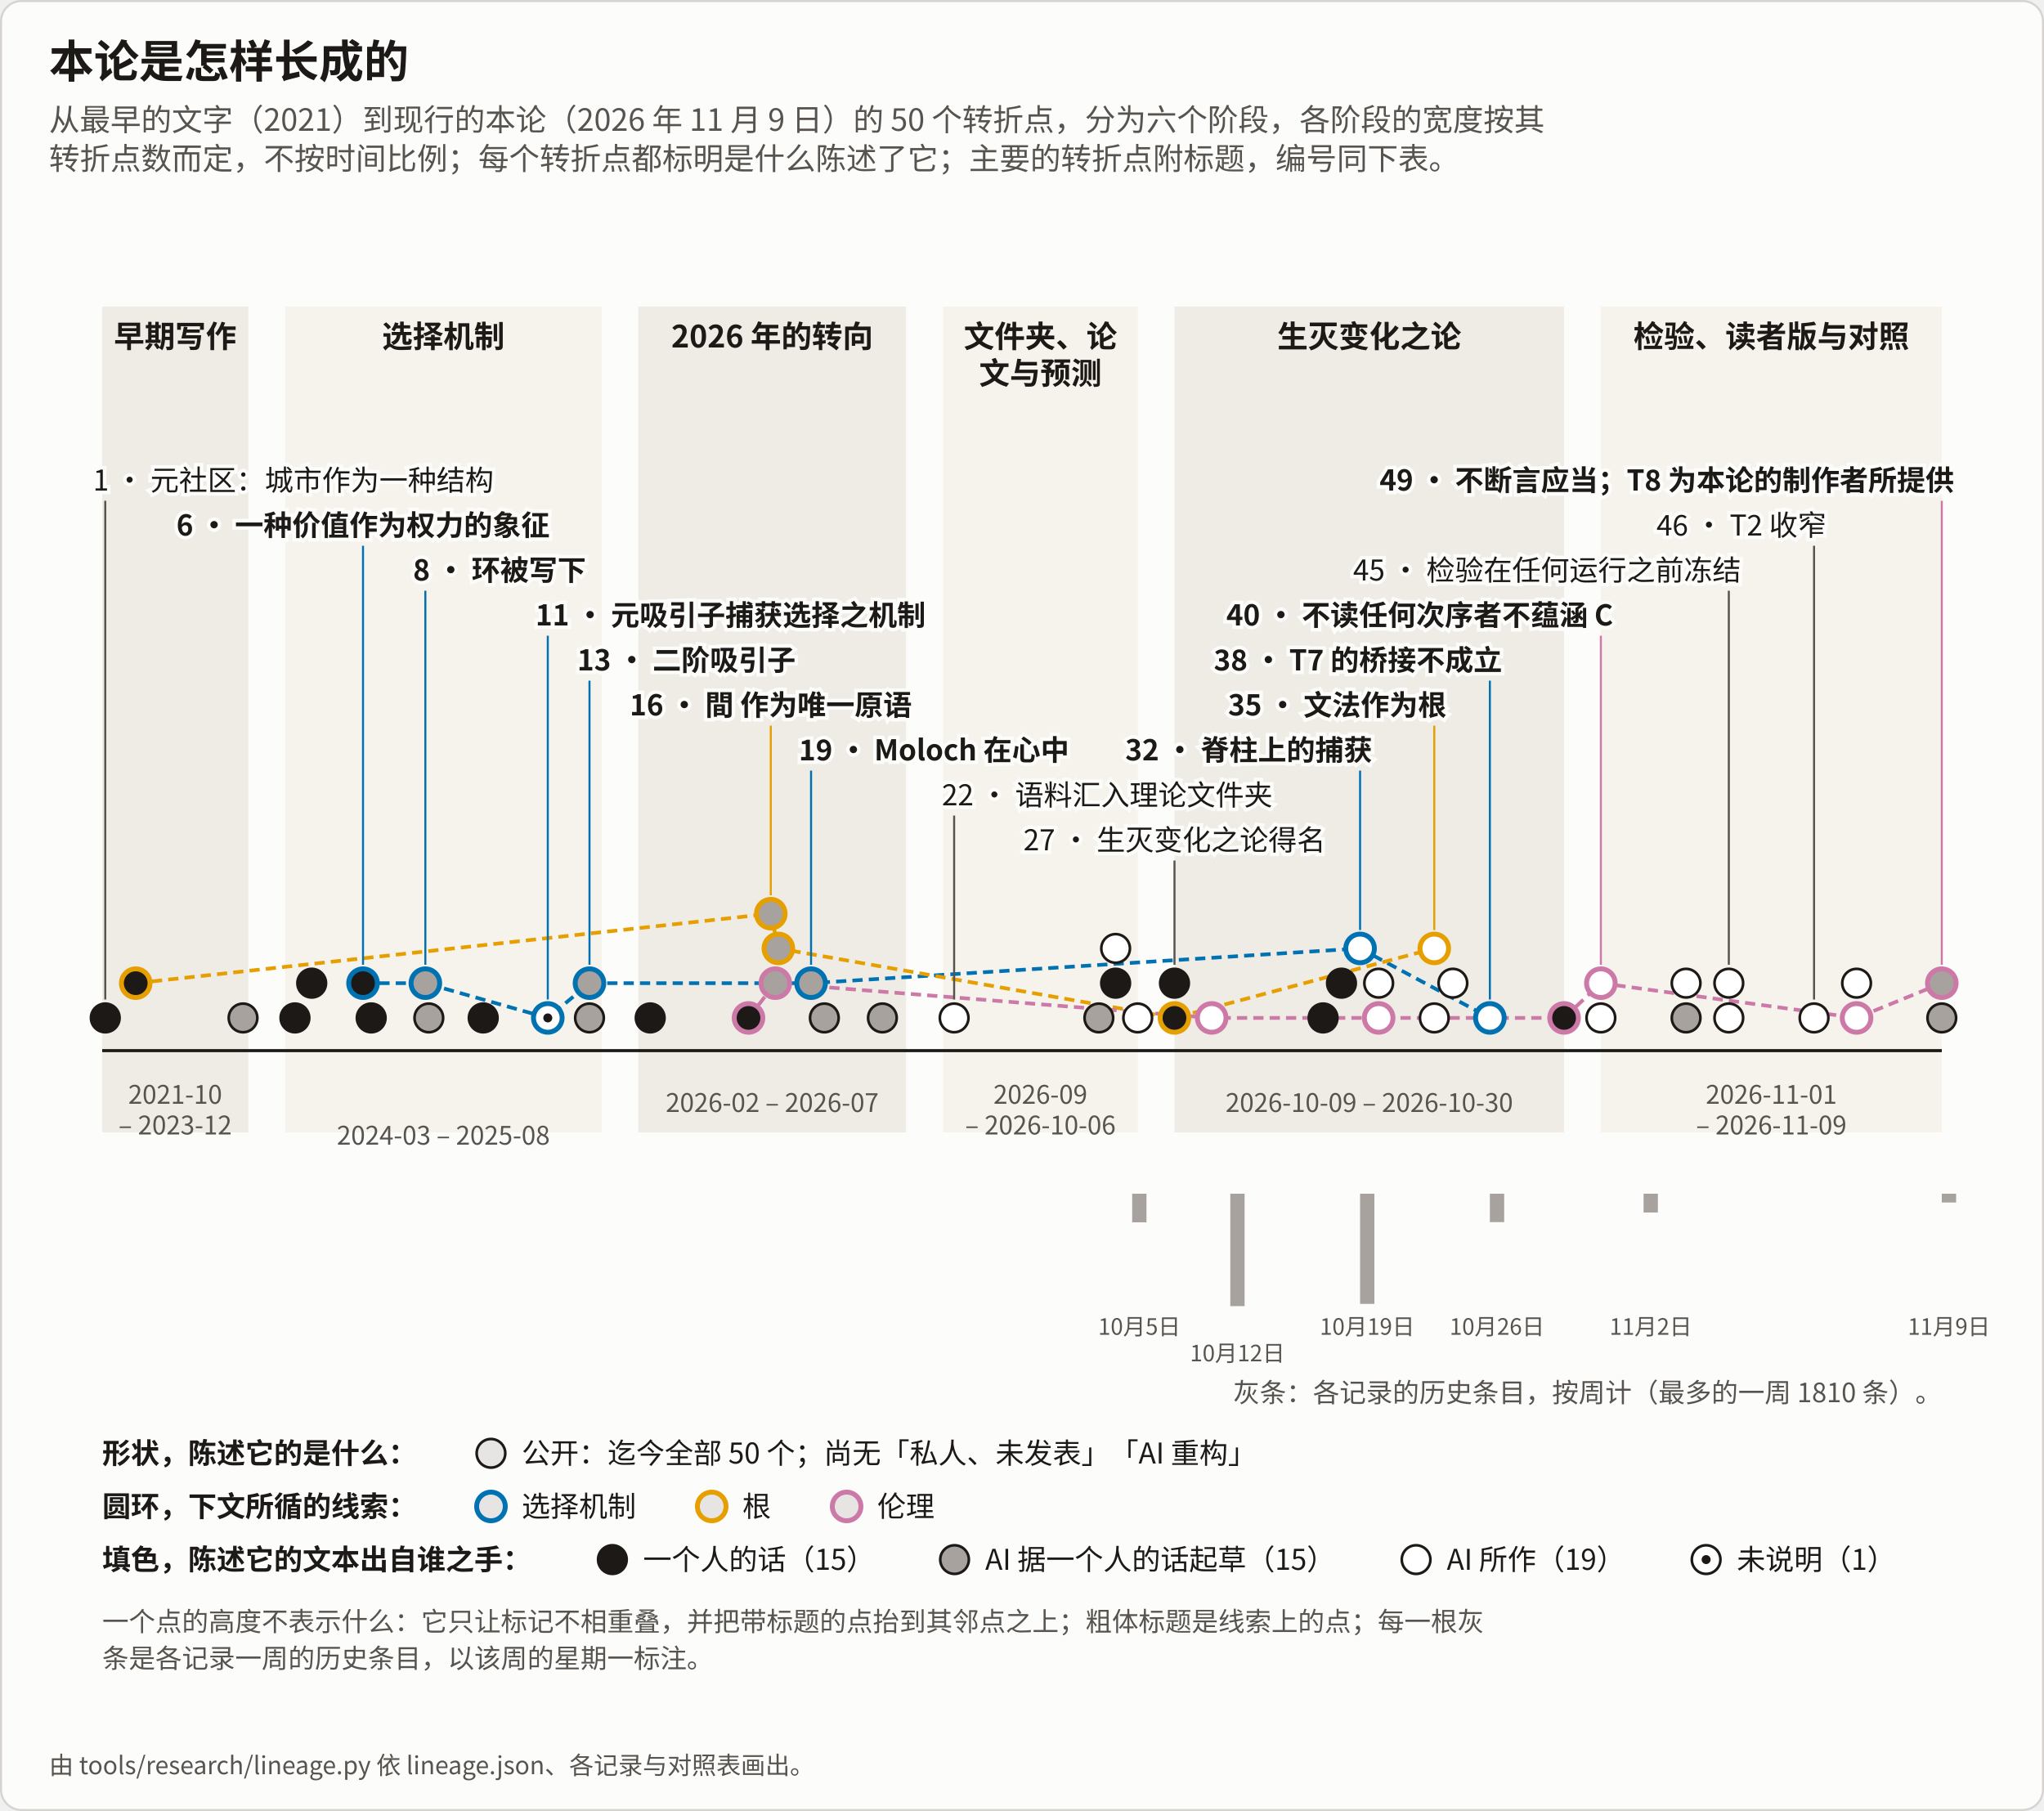
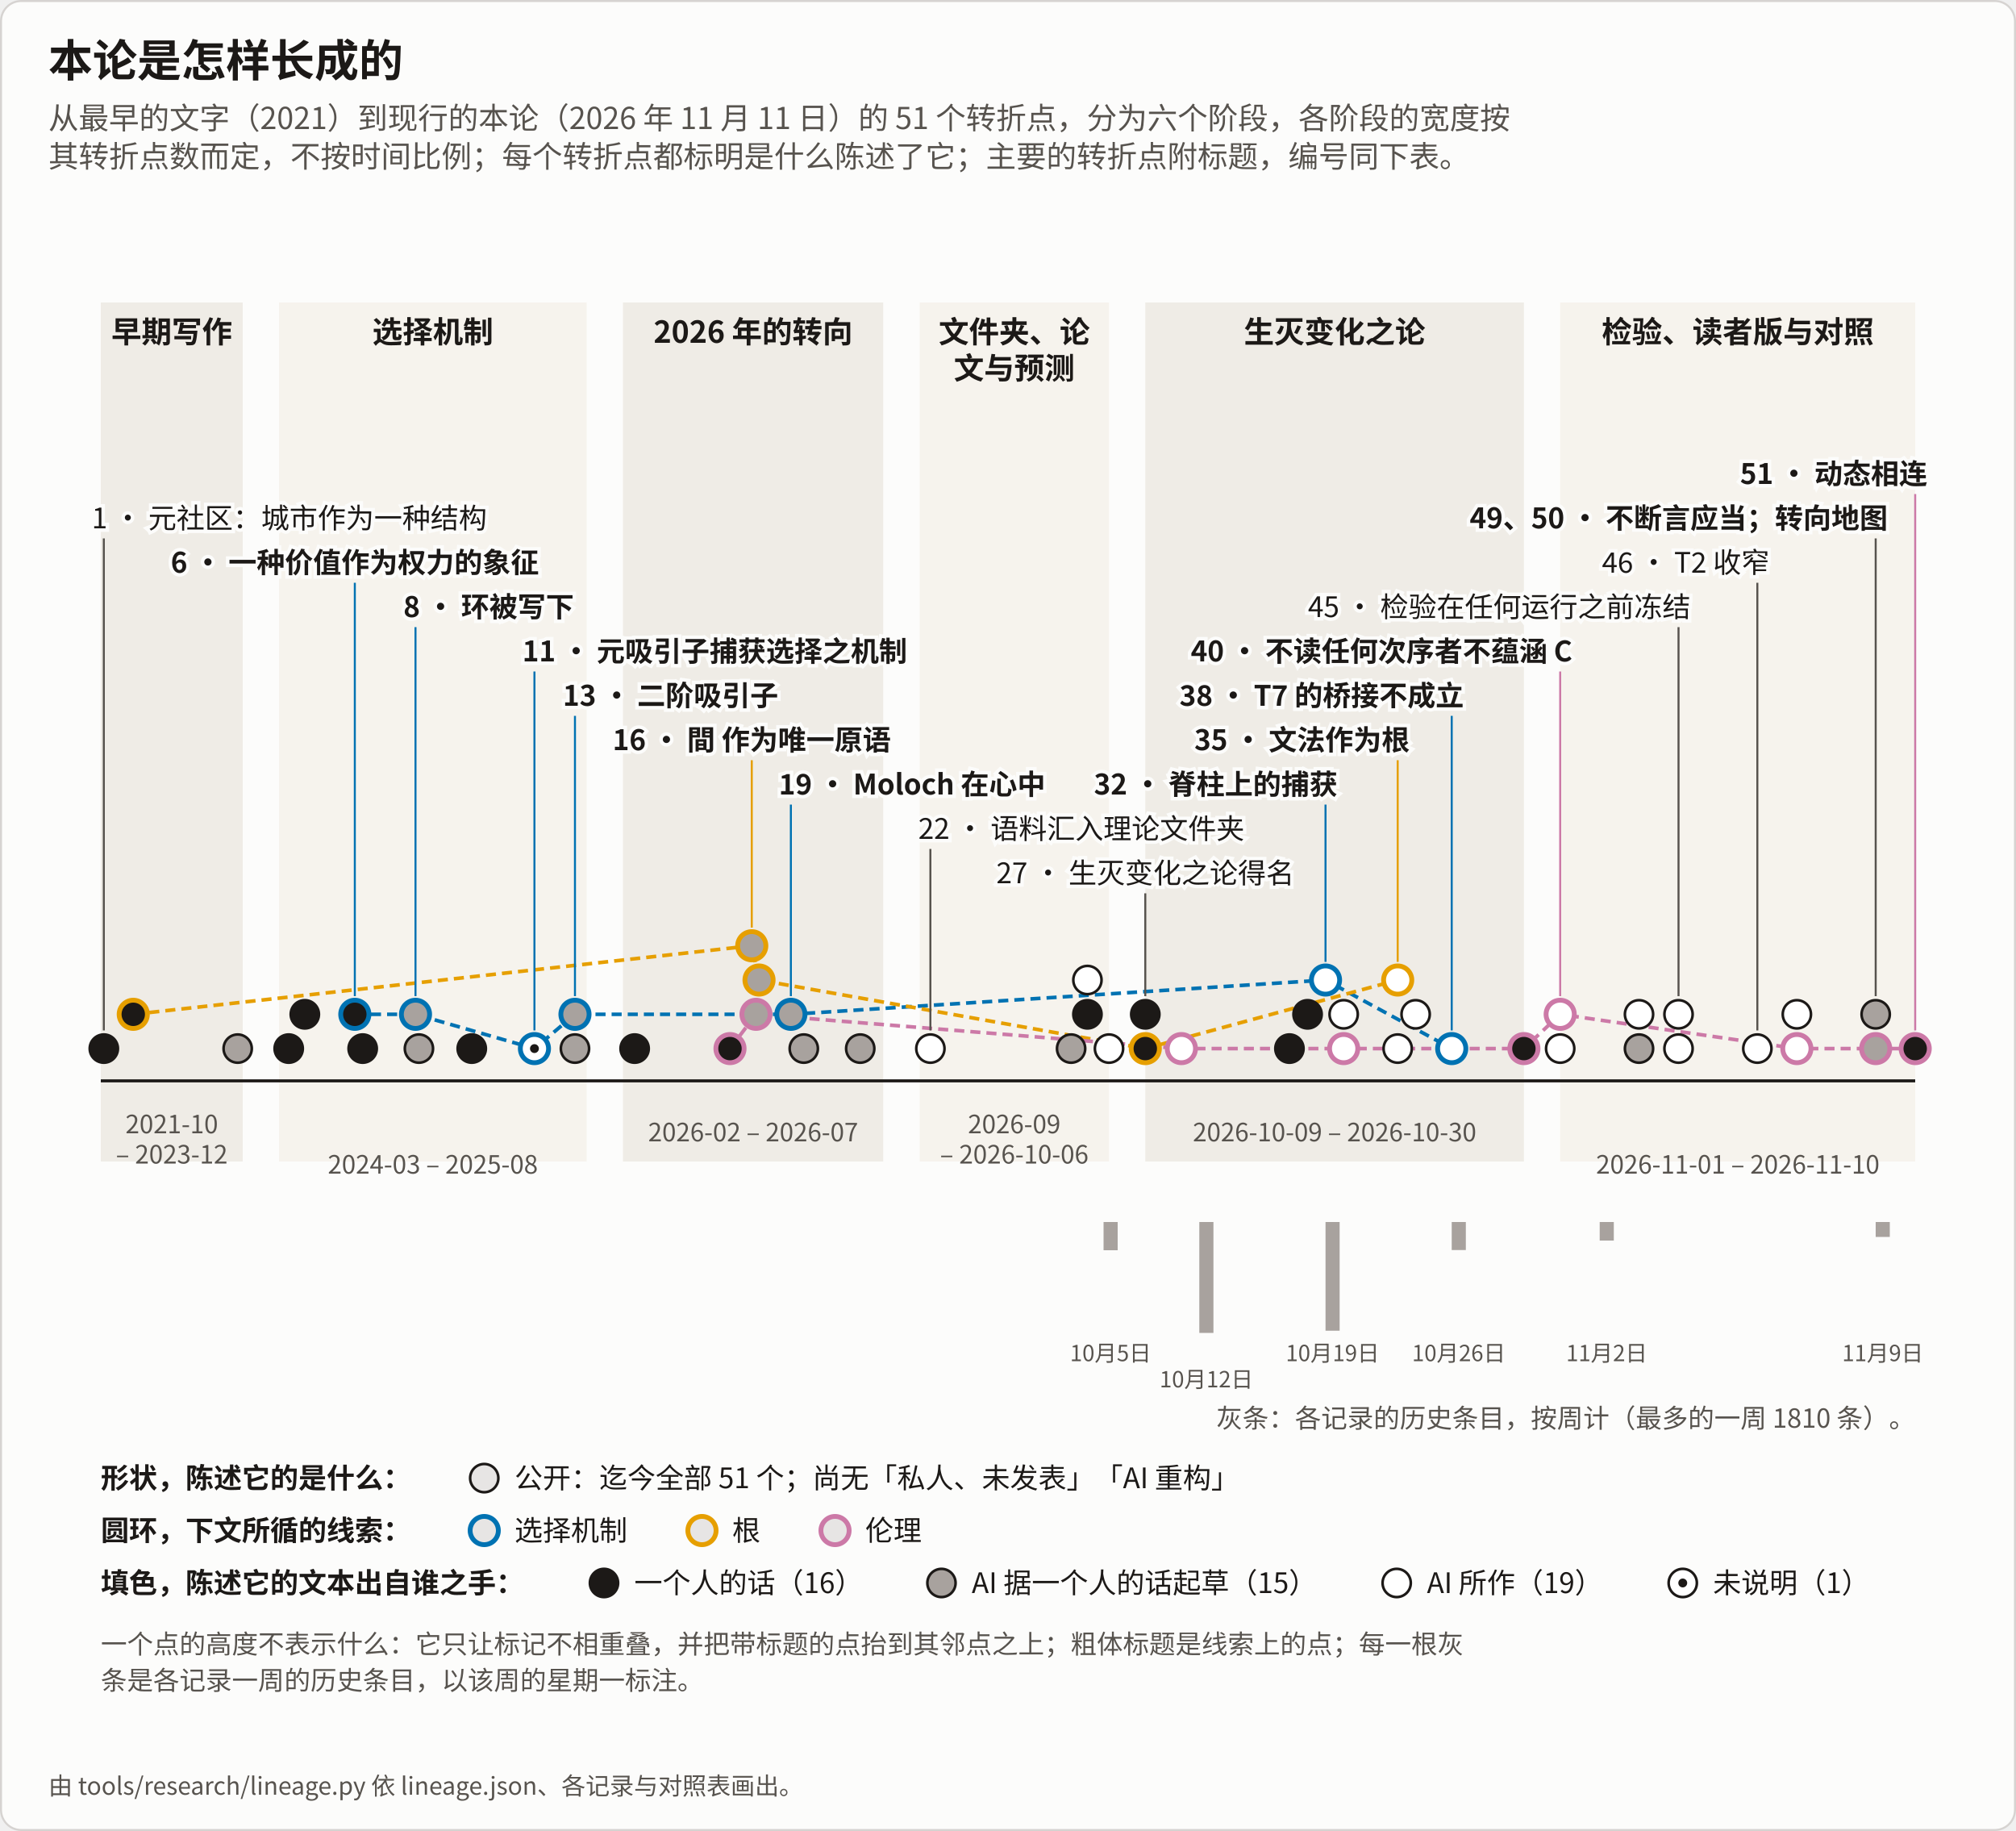
- <svg xmlns="http://www.w3.org/2000/svg" viewBox="0 0 1000 886" width="1000" height="886" role="img" aria-labelledby="lineage-title" font-family="'PingFang SC', 'Hiragino Sans GB', 'Noto Sans CJK SC', 'Microsoft YaHei', sans-serif">
-   <rect x="0.5" y="0.5" width="999" height="885" rx="10" fill="#fcfcfb" stroke="#d6d3d1" />
+ <svg xmlns="http://www.w3.org/2000/svg" viewBox="0 0 1000 908" width="1000" height="908" role="img" aria-labelledby="lineage-title" font-family="'PingFang SC', 'Hiragino Sans GB', 'Noto Sans CJK SC', 'Microsoft YaHei', sans-serif">
+   <rect x="0.5" y="0.5" width="999" height="907" rx="10" fill="#fcfcfb" stroke="#d6d3d1" />
  <text x="24.0" y="38.0" font-size="22" font-weight="bold" text-anchor="start" fill="#1c1917">本论是怎样长成的</text>
-   <text x="24.0" y="64.0" font-size="15" text-anchor="start" fill="#57534e">从最早的文字（2021）到现行的本论（2026 年 11 月 9 日）的 50 个转折点，分为六个阶段，各阶段的宽度按其</text>
-   <text x="24.0" y="83.0" font-size="15" text-anchor="start" fill="#57534e">转折点数而定，不按时间比例；每个转折点都标明是什么陈述了它；主要的转折点附标题，编号同下表。</text>
-   <rect x="50.0" y="150" width="71.5" height="404" fill="#efece6" />
-   <text x="85.7" y="170.0" font-size="15" font-weight="bold" text-anchor="middle" fill="#1c1917">早期写作</text>
-   <text x="85.7" y="540.0" font-size="12.5" text-anchor="middle" fill="#57534e">2021-10</text>
-   <text x="85.7" y="555.0" font-size="12.5" text-anchor="middle" fill="#57534e">– 2023-12</text>
-   <rect x="139.5" y="150" width="154.9" height="404" fill="#f6f3ed" />
-   <text x="216.9" y="170.0" font-size="15" font-weight="bold" text-anchor="middle" fill="#1c1917">选择机制</text>
-   <text x="216.9" y="560.0" font-size="12.5" text-anchor="middle" fill="#57534e">2024-03 – 2025-08</text>
-   <rect x="312.3" y="150" width="131.0" height="404" fill="#efece6" />
-   <text x="377.8" y="170.0" font-size="15" font-weight="bold" text-anchor="middle" fill="#1c1917">2026 年的转向</text>
-   <text x="377.8" y="544.0" font-size="12.5" text-anchor="middle" fill="#57534e">2026-02 – 2026-07</text>
-   <rect x="461.4" y="150" width="95.3" height="404" fill="#f6f3ed" />
-   <text x="509.0" y="170.0" font-size="15" font-weight="bold" text-anchor="middle" fill="#1c1917">文件夹、论</text>
-   <text x="509.0" y="188.0" font-size="15" font-weight="bold" text-anchor="middle" fill="#1c1917">文与预测</text>
-   <text x="509.0" y="540.0" font-size="12.5" text-anchor="middle" fill="#57534e">2026-09</text>
-   <text x="509.0" y="555.0" font-size="12.5" text-anchor="middle" fill="#57534e">– 2026-10-06</text>
-   <rect x="574.6" y="150" width="190.6" height="404" fill="#efece6" />
-   <text x="669.9" y="170.0" font-size="15" font-weight="bold" text-anchor="middle" fill="#1c1917">生灭变化之论</text>
-   <text x="669.9" y="544.0" font-size="12.5" text-anchor="middle" fill="#57534e">2026-10-09 – 2026-10-30</text>
-   <rect x="783.2" y="150" width="166.8" height="404" fill="#f6f3ed" />
-   <text x="866.6" y="170.0" font-size="15" font-weight="bold" text-anchor="middle" fill="#1c1917">检验、读者版与对照</text>
-   <text x="866.6" y="540.0" font-size="12.5" text-anchor="middle" fill="#57534e">2026-11-01</text>
-   <text x="866.6" y="555.0" font-size="12.5" text-anchor="middle" fill="#57534e">– 2026-11-09</text>
-   <line x1="50" y1="514" x2="950" y2="514" stroke="#1c1917" stroke-width="1.5" />
-   <rect x="553.9" y="584.0" width="7" height="14.0" fill="#a8a29e" />
-   <rect x="601.9" y="584.0" width="7" height="55.0" fill="#a8a29e" />
-   <rect x="665.4" y="584.0" width="7" height="53.9" fill="#a8a29e" />
-   <rect x="728.9" y="584.0" width="7" height="13.9" fill="#a8a29e" />
-   <rect x="804.1" y="584.0" width="7" height="9.2" fill="#a8a29e" />
-   <rect x="950.0" y="584.0" width="7" height="4.3" fill="#a8a29e" />
-   <text x="557.4" y="653.0" font-size="11" text-anchor="middle" fill="#57534e">10月5日</text>
-   <text x="605.4" y="666.0" font-size="11" text-anchor="middle" fill="#57534e">10月12日</text>
-   <text x="668.9" y="653.0" font-size="11" text-anchor="middle" fill="#57534e">10月19日</text>
-   <text x="732.4" y="653.0" font-size="11" text-anchor="middle" fill="#57534e">10月26日</text>
-   <text x="807.6" y="653.0" font-size="11" text-anchor="middle" fill="#57534e">11月2日</text>
-   <text x="953.5" y="653.0" font-size="11" text-anchor="middle" fill="#57534e">11月9日</text>
-   <text x="950.0" y="686.0" font-size="13" text-anchor="end" fill="#57534e">灰条：各记录的历史条目，按周计（最多的一周 1810 条）。</text>
-   <path d="M177.6,481.0 L208.1,481.0 L268.0,498.0 L288.4,481.0 L396.8,481.0 L665.4,464.0 L728.9,498.0" fill="none" stroke="#0072B2" stroke-width="1.8" stroke-dasharray="5 3" />
-   <path d="M66.4,481.0 L377.1,447.0 L380.8,464.0 L574.6,498.0 L701.7,464.0" fill="none" stroke="#E69F00" stroke-width="1.8" stroke-dasharray="5 3" />
-   <path d="M366.2,498.0 L379.3,481.0 L592.8,498.0 L674.5,498.0 L765.2,498.0 L783.2,481.0 L908.3,498.0 L950.0,481.0" fill="none" stroke="#CC79A7" stroke-width="1.8" stroke-dasharray="5 3" />
-   <circle cx="51.5" cy="498.0" r="7" fill="#1c1917" stroke="#1c1917" stroke-width="1.3" />
-   <circle cx="66.4" cy="481.0" r="7" fill="#1c1917" stroke="#E69F00" stroke-width="2.4" />
-   <circle cx="118.9" cy="498.0" r="7" fill="#a8a29e" stroke="#1c1917" stroke-width="1.3" />
-   <circle cx="144.3" cy="498.0" r="7" fill="#1c1917" stroke="#1c1917" stroke-width="1.3" />
-   <circle cx="152.5" cy="481.0" r="7" fill="#1c1917" stroke="#1c1917" stroke-width="1.3" />
-   <circle cx="177.6" cy="481.0" r="7" fill="#1c1917" stroke="#0072B2" stroke-width="2.4" />
-   <circle cx="181.6" cy="498.0" r="7" fill="#1c1917" stroke="#1c1917" stroke-width="1.3" />
-   <circle cx="208.1" cy="481.0" r="7" fill="#a8a29e" stroke="#0072B2" stroke-width="2.4" />
-   <circle cx="209.8" cy="498.0" r="7" fill="#a8a29e" stroke="#1c1917" stroke-width="1.3" />
-   <circle cx="236.4" cy="498.0" r="7" fill="#1c1917" stroke="#1c1917" stroke-width="1.3" />
-   <circle cx="268.0" cy="498.0" r="7" fill="#ffffff" stroke="#0072B2" stroke-width="2.4" />
-   <circle cx="268.0" cy="498.0" r="2.2" fill="#1c1917" />
-   <circle cx="288.4" cy="498.0" r="7" fill="#a8a29e" stroke="#1c1917" stroke-width="1.3" />
-   <circle cx="288.4" cy="481.0" r="7" fill="#a8a29e" stroke="#0072B2" stroke-width="2.4" />
-   <circle cx="318.1" cy="498.0" r="7" fill="#1c1917" stroke="#1c1917" stroke-width="1.3" />
-   <circle cx="366.2" cy="498.0" r="7" fill="#1c1917" stroke="#CC79A7" stroke-width="2.4" />
-   <circle cx="377.1" cy="447.0" r="7" fill="#a8a29e" stroke="#E69F00" stroke-width="2.4" />
-   <circle cx="379.3" cy="481.0" r="7" fill="#a8a29e" stroke="#CC79A7" stroke-width="2.4" />
-   <circle cx="380.8" cy="464.0" r="7" fill="#a8a29e" stroke="#E69F00" stroke-width="2.4" />
-   <circle cx="396.8" cy="481.0" r="7" fill="#a8a29e" stroke="#0072B2" stroke-width="2.4" />
-   <circle cx="403.3" cy="498.0" r="7" fill="#a8a29e" stroke="#1c1917" stroke-width="1.3" />
-   <circle cx="431.7" cy="498.0" r="7" fill="#a8a29e" stroke="#1c1917" stroke-width="1.3" />
-   <circle cx="466.8" cy="498.0" r="7" fill="#ffffff" stroke="#1c1917" stroke-width="1.3" />
-   <circle cx="537.6" cy="498.0" r="7" fill="#a8a29e" stroke="#1c1917" stroke-width="1.3" />
-   <circle cx="545.8" cy="481.0" r="7" fill="#1c1917" stroke="#1c1917" stroke-width="1.3" />
-   <circle cx="545.8" cy="464.0" r="7" fill="#ffffff" stroke="#1c1917" stroke-width="1.3" />
-   <circle cx="556.6" cy="498.0" r="7" fill="#ffffff" stroke="#1c1917" stroke-width="1.3" />
-   <circle cx="574.6" cy="481.0" r="7" fill="#1c1917" stroke="#1c1917" stroke-width="1.3" />
-   <circle cx="574.6" cy="498.0" r="7" fill="#1c1917" stroke="#E69F00" stroke-width="2.4" />
-   <circle cx="592.8" cy="498.0" r="7" fill="#ffffff" stroke="#CC79A7" stroke-width="2.4" />
-   <circle cx="647.3" cy="498.0" r="7" fill="#1c1917" stroke="#1c1917" stroke-width="1.3" />
-   <circle cx="656.3" cy="481.0" r="7" fill="#1c1917" stroke="#1c1917" stroke-width="1.3" />
-   <circle cx="665.4" cy="464.0" r="7" fill="#ffffff" stroke="#0072B2" stroke-width="2.4" />
-   <circle cx="674.5" cy="498.0" r="7" fill="#ffffff" stroke="#CC79A7" stroke-width="2.4" />
-   <circle cx="674.5" cy="481.0" r="7" fill="#ffffff" stroke="#1c1917" stroke-width="1.3" />
-   <circle cx="701.7" cy="464.0" r="7" fill="#ffffff" stroke="#E69F00" stroke-width="2.4" />
-   <circle cx="701.7" cy="498.0" r="7" fill="#ffffff" stroke="#1c1917" stroke-width="1.3" />
-   <circle cx="710.8" cy="481.0" r="7" fill="#ffffff" stroke="#1c1917" stroke-width="1.3" />
-   <circle cx="728.9" cy="498.0" r="7" fill="#ffffff" stroke="#0072B2" stroke-width="2.4" />
-   <circle cx="765.2" cy="498.0" r="7" fill="#1c1917" stroke="#CC79A7" stroke-width="2.4" />
-   <circle cx="783.2" cy="481.0" r="7" fill="#ffffff" stroke="#CC79A7" stroke-width="2.4" />
-   <circle cx="783.2" cy="498.0" r="7" fill="#ffffff" stroke="#1c1917" stroke-width="1.3" />
-   <circle cx="824.9" cy="498.0" r="7" fill="#a8a29e" stroke="#1c1917" stroke-width="1.3" />
-   <circle cx="824.9" cy="481.0" r="7" fill="#ffffff" stroke="#1c1917" stroke-width="1.3" />
-   <circle cx="845.8" cy="498.0" r="7" fill="#ffffff" stroke="#1c1917" stroke-width="1.3" />
-   <circle cx="845.8" cy="481.0" r="7" fill="#ffffff" stroke="#1c1917" stroke-width="1.3" />
-   <circle cx="887.5" cy="498.0" r="7" fill="#ffffff" stroke="#1c1917" stroke-width="1.3" />
-   <circle cx="908.3" cy="498.0" r="7" fill="#ffffff" stroke="#CC79A7" stroke-width="2.4" />
-   <circle cx="908.3" cy="481.0" r="7" fill="#ffffff" stroke="#1c1917" stroke-width="1.3" />
-   <circle cx="950.0" cy="481.0" r="7" fill="#a8a29e" stroke="#CC79A7" stroke-width="2.4" />
-   <circle cx="950.0" cy="498.0" r="7" fill="#a8a29e" stroke="#1c1917" stroke-width="1.3" />
-   <line x1="51.5" y1="489.0" x2="51.5" y2="245.0" stroke="#57534e" stroke-width="1" />
-   <text x="45.5" y="240.0" font-size="14" text-anchor="start" fill="#1c1917" stroke="#fcfcfb" stroke-width="3.5" paint-order="stroke">1 · 元社区：城市作为一种结构</text>
-   <line x1="177.6" y1="472.0" x2="177.6" y2="267.0" stroke="#0072B2" stroke-width="1" />
-   <text x="177.6" y="262.0" font-size="14" font-weight="bold" text-anchor="middle" fill="#1c1917" stroke="#fcfcfb" stroke-width="3.5" paint-order="stroke">6 · 一种价值作为权力的象征</text>
-   <line x1="208.1" y1="472.0" x2="208.1" y2="289.0" stroke="#0072B2" stroke-width="1" />
-   <text x="202.1" y="284.0" font-size="14" font-weight="bold" text-anchor="start" fill="#1c1917" stroke="#fcfcfb" stroke-width="3.5" paint-order="stroke">8 · 环被写下</text>
-   <line x1="268.0" y1="489.0" x2="268.0" y2="311.0" stroke="#0072B2" stroke-width="1" />
-   <text x="262.0" y="306.0" font-size="14" font-weight="bold" text-anchor="start" fill="#1c1917" stroke="#fcfcfb" stroke-width="3.5" paint-order="stroke">11 · 元吸引子捕获选择之机制</text>
-   <line x1="288.4" y1="472.0" x2="288.4" y2="333.0" stroke="#0072B2" stroke-width="1" />
-   <text x="282.4" y="328.0" font-size="14" font-weight="bold" text-anchor="start" fill="#1c1917" stroke="#fcfcfb" stroke-width="3.5" paint-order="stroke">13 · 二阶吸引子</text>
-   <line x1="377.1" y1="438.0" x2="377.1" y2="355.0" stroke="#E69F00" stroke-width="1" />
-   <text x="377.1" y="350.0" font-size="14" font-weight="bold" text-anchor="middle" fill="#1c1917" stroke="#fcfcfb" stroke-width="3.5" paint-order="stroke">16 · 間 作为唯一原语</text>
-   <line x1="396.8" y1="472.0" x2="396.8" y2="377.0" stroke="#0072B2" stroke-width="1" />
-   <text x="390.8" y="372.0" font-size="14" font-weight="bold" text-anchor="start" fill="#1c1917" stroke="#fcfcfb" stroke-width="3.5" paint-order="stroke">19 · Moloch 在心中</text>
-   <line x1="466.8" y1="489.0" x2="466.8" y2="399.0" stroke="#57534e" stroke-width="1" />
-   <text x="460.8" y="394.0" font-size="14" text-anchor="start" fill="#1c1917" stroke="#fcfcfb" stroke-width="3.5" paint-order="stroke">22 · 语料汇入理论文件夹</text>
-   <line x1="574.6" y1="472.0" x2="574.6" y2="421.0" stroke="#57534e" stroke-width="1" />
-   <text x="574.6" y="416.0" font-size="14" text-anchor="middle" fill="#1c1917" stroke="#fcfcfb" stroke-width="3.5" paint-order="stroke">27 · 生灭变化之论得名</text>
-   <line x1="665.4" y1="455.0" x2="665.4" y2="377.0" stroke="#0072B2" stroke-width="1" />
-   <text x="671.4" y="372.0" font-size="14" font-weight="bold" text-anchor="end" fill="#1c1917" stroke="#fcfcfb" stroke-width="3.5" paint-order="stroke">32 · 脊柱上的捕获</text>
-   <line x1="701.7" y1="455.0" x2="701.7" y2="355.0" stroke="#E69F00" stroke-width="1" />
-   <text x="707.7" y="350.0" font-size="14" font-weight="bold" text-anchor="end" fill="#1c1917" stroke="#fcfcfb" stroke-width="3.5" paint-order="stroke">35 · 文法作为根</text>
-   <line x1="728.9" y1="489.0" x2="728.9" y2="333.0" stroke="#0072B2" stroke-width="1" />
-   <text x="734.9" y="328.0" font-size="14" font-weight="bold" text-anchor="end" fill="#1c1917" stroke="#fcfcfb" stroke-width="3.5" paint-order="stroke">38 · T7 的桥接不成立</text>
-   <line x1="783.2" y1="472.0" x2="783.2" y2="311.0" stroke="#CC79A7" stroke-width="1" />
-   <text x="789.2" y="306.0" font-size="14" font-weight="bold" text-anchor="end" fill="#1c1917" stroke="#fcfcfb" stroke-width="3.5" paint-order="stroke">40 · 不读任何次序者不蕴涵 C</text>
-   <line x1="845.8" y1="472.0" x2="845.8" y2="289.0" stroke="#57534e" stroke-width="1" />
-   <text x="851.8" y="284.0" font-size="14" text-anchor="end" fill="#1c1917" stroke="#fcfcfb" stroke-width="3.5" paint-order="stroke">45 · 检验在任何运行之前冻结</text>
-   <line x1="887.5" y1="489.0" x2="887.5" y2="267.0" stroke="#57534e" stroke-width="1" />
-   <text x="893.5" y="262.0" font-size="14" text-anchor="end" fill="#1c1917" stroke="#fcfcfb" stroke-width="3.5" paint-order="stroke">46 · T2 收窄</text>
-   <line x1="950.0" y1="472.0" x2="950.0" y2="245.0" stroke="#CC79A7" stroke-width="1" />
-   <text x="956.0" y="240.0" font-size="14" font-weight="bold" text-anchor="end" fill="#1c1917" stroke="#fcfcfb" stroke-width="3.5" paint-order="stroke">49 · 不断言应当；T8 为本论的制作者所提供</text>
-   <text x="50.0" y="716.0" font-size="14" font-weight="bold" text-anchor="start" fill="#1c1917">形状，陈述它的是什么：</text>
-   <circle cx="240.2" cy="711.0" r="7" fill="#e7e5e4" stroke="#1c1917" stroke-width="1.3" />
-   <text x="255.2" y="716.0" font-size="14" text-anchor="start" fill="#1c1917">公开：迄今全部 50 个；尚无「私人、未发表」「AI 重构」</text>
-   <text x="50.0" y="742.0" font-size="14" font-weight="bold" text-anchor="start" fill="#1c1917">圆环，下文所循的线索：</text>
-   <circle cx="240.2" cy="737.0" r="7" fill="#e7e5e4" stroke="#0072B2" stroke-width="2.4" />
-   <text x="255.2" y="742.0" font-size="14" text-anchor="start" fill="#1c1917">选择机制</text>
-   <circle cx="348.2" cy="737.0" r="7" fill="#e7e5e4" stroke="#E69F00" stroke-width="2.4" />
-   <text x="363.2" y="742.0" font-size="14" text-anchor="start" fill="#1c1917">根</text>
-   <circle cx="414.2" cy="737.0" r="7" fill="#e7e5e4" stroke="#CC79A7" stroke-width="2.4" />
-   <text x="429.2" y="742.0" font-size="14" text-anchor="start" fill="#1c1917">伦理</text>
-   <text x="50.0" y="768.0" font-size="14" font-weight="bold" text-anchor="start" fill="#1c1917">填色，陈述它的文本出自谁之手：</text>
-   <circle cx="299.6" cy="763.0" r="7" fill="#1c1917" stroke="#1c1917" stroke-width="1.3" />
-   <text x="314.6" y="768.0" font-size="14" text-anchor="start" fill="#1c1917">一个人的话（15）</text>
-   <circle cx="467.0" cy="763.0" r="7" fill="#a8a29e" stroke="#1c1917" stroke-width="1.3" />
-   <text x="482.0" y="768.0" font-size="14" text-anchor="start" fill="#1c1917">AI 据一个人的话起草（15）</text>
-   <circle cx="692.8" cy="763.0" r="7" fill="#ffffff" stroke="#1c1917" stroke-width="1.3" />
-   <text x="707.8" y="768.0" font-size="14" text-anchor="start" fill="#1c1917">AI 所作（19）</text>
-   <circle cx="834.7" cy="763.0" r="7" fill="#ffffff" stroke="#1c1917" stroke-width="1.3" />
-   <circle cx="834.7" cy="763.0" r="2.2" fill="#1c1917" />
-   <text x="849.7" y="768.0" font-size="14" text-anchor="start" fill="#1c1917">未说明（1）</text>
-   <text x="50.0" y="798.0" font-size="13" text-anchor="start" fill="#57534e">一个点的高度不表示什么：它只让标记不相重叠，并把带标题的点抬到其邻点之上；粗体标题是线索上的点；每一根灰</text>
-   <text x="50.0" y="816.0" font-size="13" text-anchor="start" fill="#57534e">条是各记录一周的历史条目，以该周的星期一标注。</text>
-   <text x="24.0" y="868.0" font-size="12" text-anchor="start" fill="#57534e">由 tools/research/lineage.py 依 lineage.json、各记录与对照表画出。</text>
+   <text x="24.0" y="64.0" font-size="15" text-anchor="start" fill="#57534e">从最早的文字（2021）到现行的本论（2026 年 11 月 11 日）的 51 个转折点，分为六个阶段，各阶段的宽度按</text>
+   <text x="24.0" y="83.0" font-size="15" text-anchor="start" fill="#57534e">其转折点数而定，不按时间比例；每个转折点都标明是什么陈述了它；主要的转折点附标题，编号同下表。</text>
+   <rect x="50.0" y="150" width="70.4" height="426" fill="#efece6" />
+   <text x="85.2" y="170.0" font-size="15" font-weight="bold" text-anchor="middle" fill="#1c1917">早期写作</text>
+   <text x="85.2" y="562.0" font-size="12.5" text-anchor="middle" fill="#57534e">2021-10</text>
+   <text x="85.2" y="577.0" font-size="12.5" text-anchor="middle" fill="#57534e">– 2023-12</text>
+   <rect x="138.4" y="150" width="152.6" height="426" fill="#f6f3ed" />
+   <text x="214.7" y="170.0" font-size="15" font-weight="bold" text-anchor="middle" fill="#1c1917">选择机制</text>
+   <text x="214.7" y="582.0" font-size="12.5" text-anchor="middle" fill="#57534e">2024-03 – 2025-08</text>
+   <rect x="309.0" y="150" width="129.1" height="426" fill="#efece6" />
+   <text x="373.6" y="170.0" font-size="15" font-weight="bold" text-anchor="middle" fill="#1c1917">2026 年的转向</text>
+   <text x="373.6" y="566.0" font-size="12.5" text-anchor="middle" fill="#57534e">2026-02 – 2026-07</text>
+   <rect x="456.2" y="150" width="93.9" height="426" fill="#f6f3ed" />
+   <text x="503.1" y="170.0" font-size="15" font-weight="bold" text-anchor="middle" fill="#1c1917">文件夹、论</text>
+   <text x="503.1" y="188.0" font-size="15" font-weight="bold" text-anchor="middle" fill="#1c1917">文与预测</text>
+   <text x="503.1" y="562.0" font-size="12.5" text-anchor="middle" fill="#57534e">2026-09</text>
+   <text x="503.1" y="577.0" font-size="12.5" text-anchor="middle" fill="#57534e">– 2026-10-06</text>
+   <rect x="568.1" y="150" width="187.8" height="426" fill="#efece6" />
+   <text x="662.0" y="170.0" font-size="15" font-weight="bold" text-anchor="middle" fill="#1c1917">生灭变化之论</text>
+   <text x="662.0" y="566.0" font-size="12.5" text-anchor="middle" fill="#57534e">2026-10-09 – 2026-10-30</text>
+   <rect x="773.9" y="150" width="176.1" height="426" fill="#f6f3ed" />
+   <text x="862.0" y="170.0" font-size="15" font-weight="bold" text-anchor="middle" fill="#1c1917">检验、读者版与对照</text>
+   <text x="862.0" y="582.0" font-size="12.5" text-anchor="middle" fill="#57534e">2026-11-01 – 2026-11-10</text>
+   <line x1="50" y1="536" x2="950" y2="536" stroke="#1c1917" stroke-width="1.5" />
+   <rect x="547.4" y="606.0" width="7" height="14.0" fill="#a8a29e" />
+   <rect x="594.9" y="606.0" width="7" height="55.0" fill="#a8a29e" />
+   <rect x="657.5" y="606.0" width="7" height="53.9" fill="#a8a29e" />
+   <rect x="720.1" y="606.0" width="7" height="13.9" fill="#a8a29e" />
+   <rect x="793.5" y="606.0" width="7" height="9.2" fill="#a8a29e" />
+   <rect x="930.4" y="606.0" width="7" height="7.4" fill="#a8a29e" />
+   <text x="550.9" y="675.0" font-size="11" text-anchor="middle" fill="#57534e">10月5日</text>
+   <text x="598.4" y="688.0" font-size="11" text-anchor="middle" fill="#57534e">10月12日</text>
+   <text x="661.0" y="675.0" font-size="11" text-anchor="middle" fill="#57534e">10月19日</text>
+   <text x="723.6" y="675.0" font-size="11" text-anchor="middle" fill="#57534e">10月26日</text>
+   <text x="797.0" y="675.0" font-size="11" text-anchor="middle" fill="#57534e">11月2日</text>
+   <text x="933.9" y="675.0" font-size="11" text-anchor="middle" fill="#57534e">11月9日</text>
+   <text x="950.0" y="708.0" font-size="13" text-anchor="end" fill="#57534e">灰条：各记录的历史条目，按周计（最多的一周 1810 条）。</text>
+   <path d="M176.0,503.0 L206.1,503.0 L265.1,520.0 L285.2,503.0 L392.3,503.0 L657.5,486.0 L720.1,520.0" fill="none" stroke="#0072B2" stroke-width="1.8" stroke-dasharray="5 3" />
+   <path d="M66.1,503.0 L372.9,469.0 L376.5,486.0 L568.1,520.0 L693.3,486.0" fill="none" stroke="#E69F00" stroke-width="1.8" stroke-dasharray="5 3" />
+   <path d="M362.1,520.0 L375.0,503.0 L586.0,520.0 L666.5,520.0 L755.9,520.0 L773.9,503.0 L891.3,520.0 L930.4,520.0 L950.0,520.0" fill="none" stroke="#CC79A7" stroke-width="1.8" stroke-dasharray="5 3" />
+   <circle cx="51.5" cy="520.0" r="7" fill="#1c1917" stroke="#1c1917" stroke-width="1.3" />
+   <circle cx="66.1" cy="503.0" r="7" fill="#1c1917" stroke="#E69F00" stroke-width="2.4" />
+   <circle cx="117.9" cy="520.0" r="7" fill="#a8a29e" stroke="#1c1917" stroke-width="1.3" />
+   <circle cx="143.2" cy="520.0" r="7" fill="#1c1917" stroke="#1c1917" stroke-width="1.3" />
+   <circle cx="151.2" cy="503.0" r="7" fill="#1c1917" stroke="#1c1917" stroke-width="1.3" />
+   <circle cx="176.0" cy="503.0" r="7" fill="#1c1917" stroke="#0072B2" stroke-width="2.4" />
+   <circle cx="179.9" cy="520.0" r="7" fill="#1c1917" stroke="#1c1917" stroke-width="1.3" />
+   <circle cx="206.1" cy="503.0" r="7" fill="#a8a29e" stroke="#0072B2" stroke-width="2.4" />
+   <circle cx="207.8" cy="520.0" r="7" fill="#a8a29e" stroke="#1c1917" stroke-width="1.3" />
+   <circle cx="234.0" cy="520.0" r="7" fill="#1c1917" stroke="#1c1917" stroke-width="1.3" />
+   <circle cx="265.1" cy="520.0" r="7" fill="#ffffff" stroke="#0072B2" stroke-width="2.4" />
+   <circle cx="265.1" cy="520.0" r="2.2" fill="#1c1917" />
+   <circle cx="285.2" cy="520.0" r="7" fill="#a8a29e" stroke="#1c1917" stroke-width="1.3" />
+   <circle cx="285.2" cy="503.0" r="7" fill="#a8a29e" stroke="#0072B2" stroke-width="2.4" />
+   <circle cx="314.8" cy="520.0" r="7" fill="#1c1917" stroke="#1c1917" stroke-width="1.3" />
+   <circle cx="362.1" cy="520.0" r="7" fill="#1c1917" stroke="#CC79A7" stroke-width="2.4" />
+   <circle cx="372.9" cy="469.0" r="7" fill="#a8a29e" stroke="#E69F00" stroke-width="2.4" />
+   <circle cx="375.0" cy="503.0" r="7" fill="#a8a29e" stroke="#CC79A7" stroke-width="2.4" />
+   <circle cx="376.5" cy="486.0" r="7" fill="#a8a29e" stroke="#E69F00" stroke-width="2.4" />
+   <circle cx="392.3" cy="503.0" r="7" fill="#a8a29e" stroke="#0072B2" stroke-width="2.4" />
+   <circle cx="398.7" cy="520.0" r="7" fill="#a8a29e" stroke="#1c1917" stroke-width="1.3" />
+   <circle cx="426.7" cy="520.0" r="7" fill="#a8a29e" stroke="#1c1917" stroke-width="1.3" />
+   <circle cx="461.5" cy="520.0" r="7" fill="#ffffff" stroke="#1c1917" stroke-width="1.3" />
+   <circle cx="531.3" cy="520.0" r="7" fill="#a8a29e" stroke="#1c1917" stroke-width="1.3" />
+   <circle cx="539.4" cy="503.0" r="7" fill="#1c1917" stroke="#1c1917" stroke-width="1.3" />
+   <circle cx="539.4" cy="486.0" r="7" fill="#ffffff" stroke="#1c1917" stroke-width="1.3" />
+   <circle cx="550.1" cy="520.0" r="7" fill="#ffffff" stroke="#1c1917" stroke-width="1.3" />
+   <circle cx="568.1" cy="503.0" r="7" fill="#1c1917" stroke="#1c1917" stroke-width="1.3" />
+   <circle cx="568.1" cy="520.0" r="7" fill="#1c1917" stroke="#E69F00" stroke-width="2.4" />
+   <circle cx="586.0" cy="520.0" r="7" fill="#ffffff" stroke="#CC79A7" stroke-width="2.4" />
+   <circle cx="639.6" cy="520.0" r="7" fill="#1c1917" stroke="#1c1917" stroke-width="1.3" />
+   <circle cx="648.6" cy="503.0" r="7" fill="#1c1917" stroke="#1c1917" stroke-width="1.3" />
+   <circle cx="657.5" cy="486.0" r="7" fill="#ffffff" stroke="#0072B2" stroke-width="2.4" />
+   <circle cx="666.5" cy="520.0" r="7" fill="#ffffff" stroke="#CC79A7" stroke-width="2.4" />
+   <circle cx="666.5" cy="503.0" r="7" fill="#ffffff" stroke="#1c1917" stroke-width="1.3" />
+   <circle cx="693.3" cy="486.0" r="7" fill="#ffffff" stroke="#E69F00" stroke-width="2.4" />
+   <circle cx="693.3" cy="520.0" r="7" fill="#ffffff" stroke="#1c1917" stroke-width="1.3" />
+   <circle cx="702.2" cy="503.0" r="7" fill="#ffffff" stroke="#1c1917" stroke-width="1.3" />
+   <circle cx="720.1" cy="520.0" r="7" fill="#ffffff" stroke="#0072B2" stroke-width="2.4" />
+   <circle cx="755.9" cy="520.0" r="7" fill="#1c1917" stroke="#CC79A7" stroke-width="2.4" />
+   <circle cx="773.9" cy="503.0" r="7" fill="#ffffff" stroke="#CC79A7" stroke-width="2.4" />
+   <circle cx="773.9" cy="520.0" r="7" fill="#ffffff" stroke="#1c1917" stroke-width="1.3" />
+   <circle cx="813.0" cy="520.0" r="7" fill="#a8a29e" stroke="#1c1917" stroke-width="1.3" />
+   <circle cx="813.0" cy="503.0" r="7" fill="#ffffff" stroke="#1c1917" stroke-width="1.3" />
+   <circle cx="832.6" cy="520.0" r="7" fill="#ffffff" stroke="#1c1917" stroke-width="1.3" />
+   <circle cx="832.6" cy="503.0" r="7" fill="#ffffff" stroke="#1c1917" stroke-width="1.3" />
+   <circle cx="871.7" cy="520.0" r="7" fill="#ffffff" stroke="#1c1917" stroke-width="1.3" />
+   <circle cx="891.3" cy="520.0" r="7" fill="#ffffff" stroke="#CC79A7" stroke-width="2.4" />
+   <circle cx="891.3" cy="503.0" r="7" fill="#ffffff" stroke="#1c1917" stroke-width="1.3" />
+   <circle cx="930.4" cy="520.0" r="7" fill="#a8a29e" stroke="#CC79A7" stroke-width="2.4" />
+   <circle cx="930.4" cy="503.0" r="7" fill="#a8a29e" stroke="#1c1917" stroke-width="1.3" />
+   <circle cx="950.0" cy="520.0" r="7" fill="#1c1917" stroke="#CC79A7" stroke-width="2.4" />
+   <line x1="51.5" y1="511.0" x2="51.5" y2="267.0" stroke="#57534e" stroke-width="1" />
+   <text x="45.5" y="262.0" font-size="14" text-anchor="start" fill="#1c1917" stroke="#fcfcfb" stroke-width="3.5" paint-order="stroke">1 · 元社区：城市作为一种结构</text>
+   <line x1="176.0" y1="494.0" x2="176.0" y2="289.0" stroke="#0072B2" stroke-width="1" />
+   <text x="176.0" y="284.0" font-size="14" font-weight="bold" text-anchor="middle" fill="#1c1917" stroke="#fcfcfb" stroke-width="3.5" paint-order="stroke">6 · 一种价值作为权力的象征</text>
+   <line x1="206.1" y1="494.0" x2="206.1" y2="311.0" stroke="#0072B2" stroke-width="1" />
+   <text x="200.1" y="306.0" font-size="14" font-weight="bold" text-anchor="start" fill="#1c1917" stroke="#fcfcfb" stroke-width="3.5" paint-order="stroke">8 · 环被写下</text>
+   <line x1="265.1" y1="511.0" x2="265.1" y2="333.0" stroke="#0072B2" stroke-width="1" />
+   <text x="259.1" y="328.0" font-size="14" font-weight="bold" text-anchor="start" fill="#1c1917" stroke="#fcfcfb" stroke-width="3.5" paint-order="stroke">11 · 元吸引子捕获选择之机制</text>
+   <line x1="285.2" y1="494.0" x2="285.2" y2="355.0" stroke="#0072B2" stroke-width="1" />
+   <text x="279.2" y="350.0" font-size="14" font-weight="bold" text-anchor="start" fill="#1c1917" stroke="#fcfcfb" stroke-width="3.5" paint-order="stroke">13 · 二阶吸引子</text>
+   <line x1="372.9" y1="460.0" x2="372.9" y2="377.0" stroke="#E69F00" stroke-width="1" />
+   <text x="372.9" y="372.0" font-size="14" font-weight="bold" text-anchor="middle" fill="#1c1917" stroke="#fcfcfb" stroke-width="3.5" paint-order="stroke">16 · 間 作为唯一原语</text>
+   <line x1="392.3" y1="494.0" x2="392.3" y2="399.0" stroke="#0072B2" stroke-width="1" />
+   <text x="386.3" y="394.0" font-size="14" font-weight="bold" text-anchor="start" fill="#1c1917" stroke="#fcfcfb" stroke-width="3.5" paint-order="stroke">19 · Moloch 在心中</text>
+   <line x1="461.5" y1="511.0" x2="461.5" y2="421.0" stroke="#57534e" stroke-width="1" />
+   <text x="455.5" y="416.0" font-size="14" text-anchor="start" fill="#1c1917" stroke="#fcfcfb" stroke-width="3.5" paint-order="stroke">22 · 语料汇入理论文件夹</text>
+   <line x1="568.1" y1="494.0" x2="568.1" y2="443.0" stroke="#57534e" stroke-width="1" />
+   <text x="568.1" y="438.0" font-size="14" text-anchor="middle" fill="#1c1917" stroke="#fcfcfb" stroke-width="3.5" paint-order="stroke">27 · 生灭变化之论得名</text>
+   <line x1="657.5" y1="477.0" x2="657.5" y2="399.0" stroke="#0072B2" stroke-width="1" />
+   <text x="663.5" y="394.0" font-size="14" font-weight="bold" text-anchor="end" fill="#1c1917" stroke="#fcfcfb" stroke-width="3.5" paint-order="stroke">32 · 脊柱上的捕获</text>
+   <line x1="693.3" y1="477.0" x2="693.3" y2="377.0" stroke="#E69F00" stroke-width="1" />
+   <text x="699.3" y="372.0" font-size="14" font-weight="bold" text-anchor="end" fill="#1c1917" stroke="#fcfcfb" stroke-width="3.5" paint-order="stroke">35 · 文法作为根</text>
+   <line x1="720.1" y1="511.0" x2="720.1" y2="355.0" stroke="#0072B2" stroke-width="1" />
+   <text x="726.1" y="350.0" font-size="14" font-weight="bold" text-anchor="end" fill="#1c1917" stroke="#fcfcfb" stroke-width="3.5" paint-order="stroke">38 · T7 的桥接不成立</text>
+   <line x1="773.9" y1="494.0" x2="773.9" y2="333.0" stroke="#CC79A7" stroke-width="1" />
+   <text x="779.9" y="328.0" font-size="14" font-weight="bold" text-anchor="end" fill="#1c1917" stroke="#fcfcfb" stroke-width="3.5" paint-order="stroke">40 · 不读任何次序者不蕴涵 C</text>
+   <line x1="832.6" y1="494.0" x2="832.6" y2="311.0" stroke="#57534e" stroke-width="1" />
+   <text x="838.6" y="306.0" font-size="14" text-anchor="end" fill="#1c1917" stroke="#fcfcfb" stroke-width="3.5" paint-order="stroke">45 · 检验在任何运行之前冻结</text>
+   <line x1="871.7" y1="511.0" x2="871.7" y2="289.0" stroke="#57534e" stroke-width="1" />
+   <text x="877.7" y="284.0" font-size="14" text-anchor="end" fill="#1c1917" stroke="#fcfcfb" stroke-width="3.5" paint-order="stroke">46 · T2 收窄</text>
+   <line x1="930.4" y1="494.0" x2="930.4" y2="267.0" stroke="#57534e" stroke-width="1" />
+   <text x="936.4" y="262.0" font-size="14" font-weight="bold" text-anchor="end" fill="#1c1917" stroke="#fcfcfb" stroke-width="3.5" paint-order="stroke">49、50 · 不断言应当；转向地图</text>
+   <line x1="950.0" y1="511.0" x2="950.0" y2="245.0" stroke="#CC79A7" stroke-width="1" />
+   <text x="956.0" y="240.0" font-size="14" font-weight="bold" text-anchor="end" fill="#1c1917" stroke="#fcfcfb" stroke-width="3.5" paint-order="stroke">51 · 动态相连</text>
+   <text x="50.0" y="738.0" font-size="14" font-weight="bold" text-anchor="start" fill="#1c1917">形状，陈述它的是什么：</text>
+   <circle cx="240.2" cy="733.0" r="7" fill="#e7e5e4" stroke="#1c1917" stroke-width="1.3" />
+   <text x="255.2" y="738.0" font-size="14" text-anchor="start" fill="#1c1917">公开：迄今全部 51 个；尚无「私人、未发表」「AI 重构」</text>
+   <text x="50.0" y="764.0" font-size="14" font-weight="bold" text-anchor="start" fill="#1c1917">圆环，下文所循的线索：</text>
+   <circle cx="240.2" cy="759.0" r="7" fill="#e7e5e4" stroke="#0072B2" stroke-width="2.4" />
+   <text x="255.2" y="764.0" font-size="14" text-anchor="start" fill="#1c1917">选择机制</text>
+   <circle cx="348.2" cy="759.0" r="7" fill="#e7e5e4" stroke="#E69F00" stroke-width="2.4" />
+   <text x="363.2" y="764.0" font-size="14" text-anchor="start" fill="#1c1917">根</text>
+   <circle cx="414.2" cy="759.0" r="7" fill="#e7e5e4" stroke="#CC79A7" stroke-width="2.4" />
+   <text x="429.2" y="764.0" font-size="14" text-anchor="start" fill="#1c1917">伦理</text>
+   <text x="50.0" y="790.0" font-size="14" font-weight="bold" text-anchor="start" fill="#1c1917">填色，陈述它的文本出自谁之手：</text>
+   <circle cx="299.6" cy="785.0" r="7" fill="#1c1917" stroke="#1c1917" stroke-width="1.3" />
+   <text x="314.6" y="790.0" font-size="14" text-anchor="start" fill="#1c1917">一个人的话（16）</text>
+   <circle cx="467.0" cy="785.0" r="7" fill="#a8a29e" stroke="#1c1917" stroke-width="1.3" />
+   <text x="482.0" y="790.0" font-size="14" text-anchor="start" fill="#1c1917">AI 据一个人的话起草（15）</text>
+   <circle cx="692.8" cy="785.0" r="7" fill="#ffffff" stroke="#1c1917" stroke-width="1.3" />
+   <text x="707.8" y="790.0" font-size="14" text-anchor="start" fill="#1c1917">AI 所作（19）</text>
+   <circle cx="834.7" cy="785.0" r="7" fill="#ffffff" stroke="#1c1917" stroke-width="1.3" />
+   <circle cx="834.7" cy="785.0" r="2.2" fill="#1c1917" />
+   <text x="849.7" y="790.0" font-size="14" text-anchor="start" fill="#1c1917">未说明（1）</text>
+   <text x="50.0" y="820.0" font-size="13" text-anchor="start" fill="#57534e">一个点的高度不表示什么：它只让标记不相重叠，并把带标题的点抬到其邻点之上；粗体标题是线索上的点；每一根灰</text>
+   <text x="50.0" y="838.0" font-size="13" text-anchor="start" fill="#57534e">条是各记录一周的历史条目，以该周的星期一标注。</text>
+   <text x="24.0" y="890.0" font-size="12" text-anchor="start" fill="#57534e">由 tools/research/lineage.py 依 lineage.json、各记录与对照表画出。</text>
</svg>
